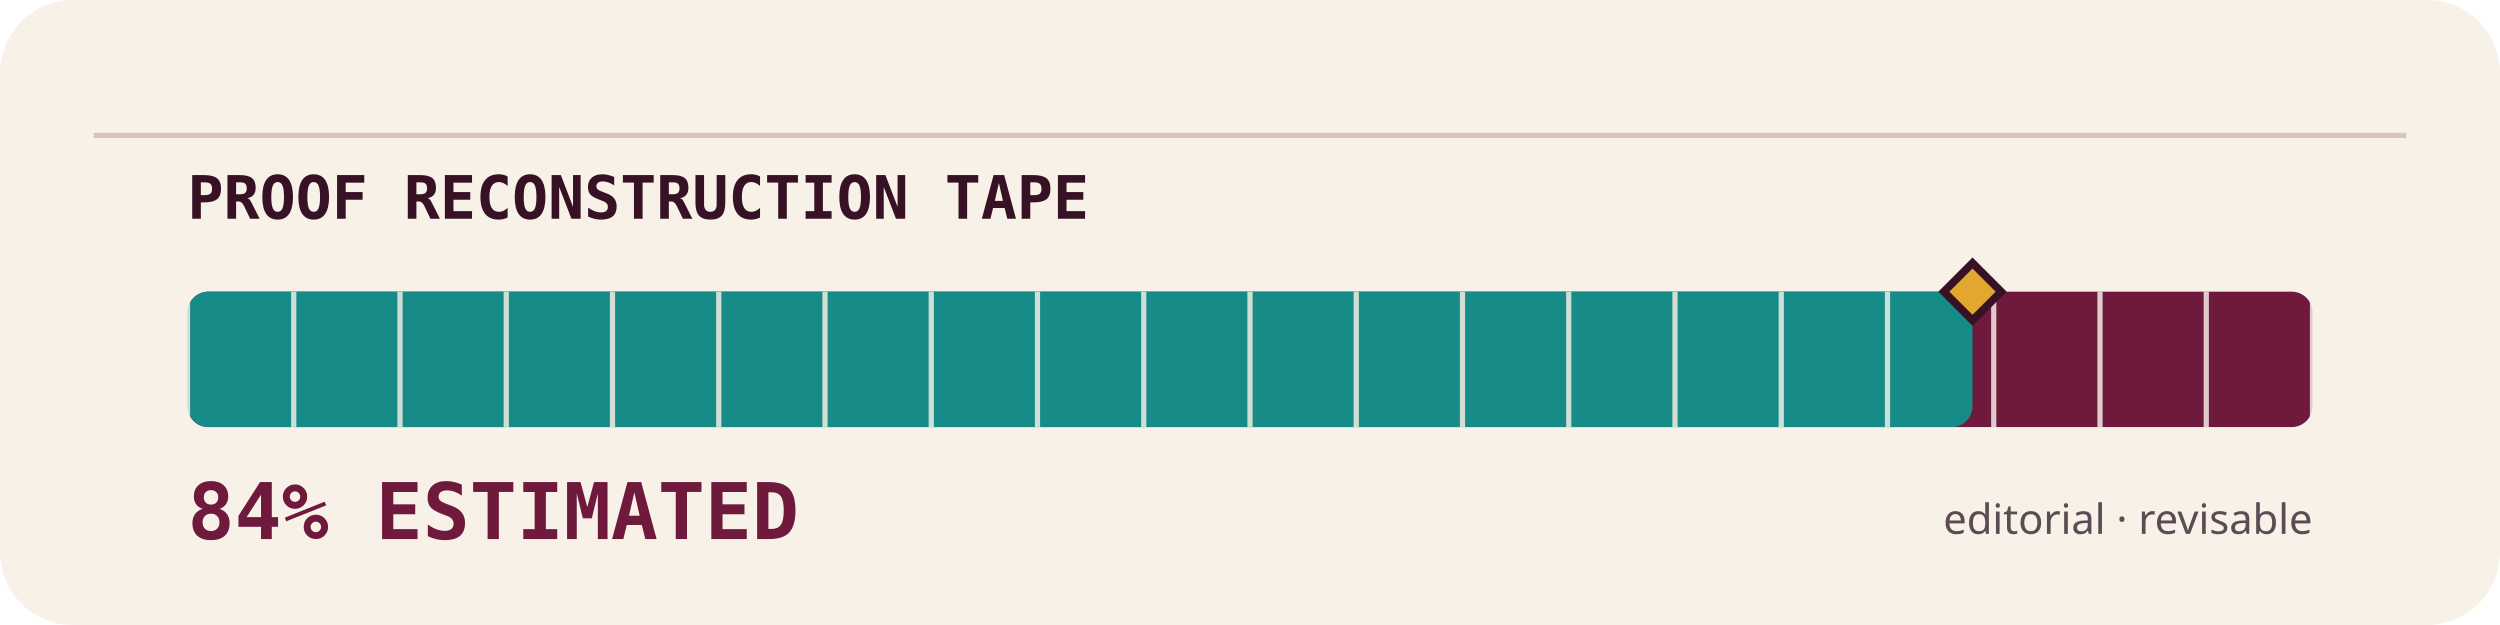
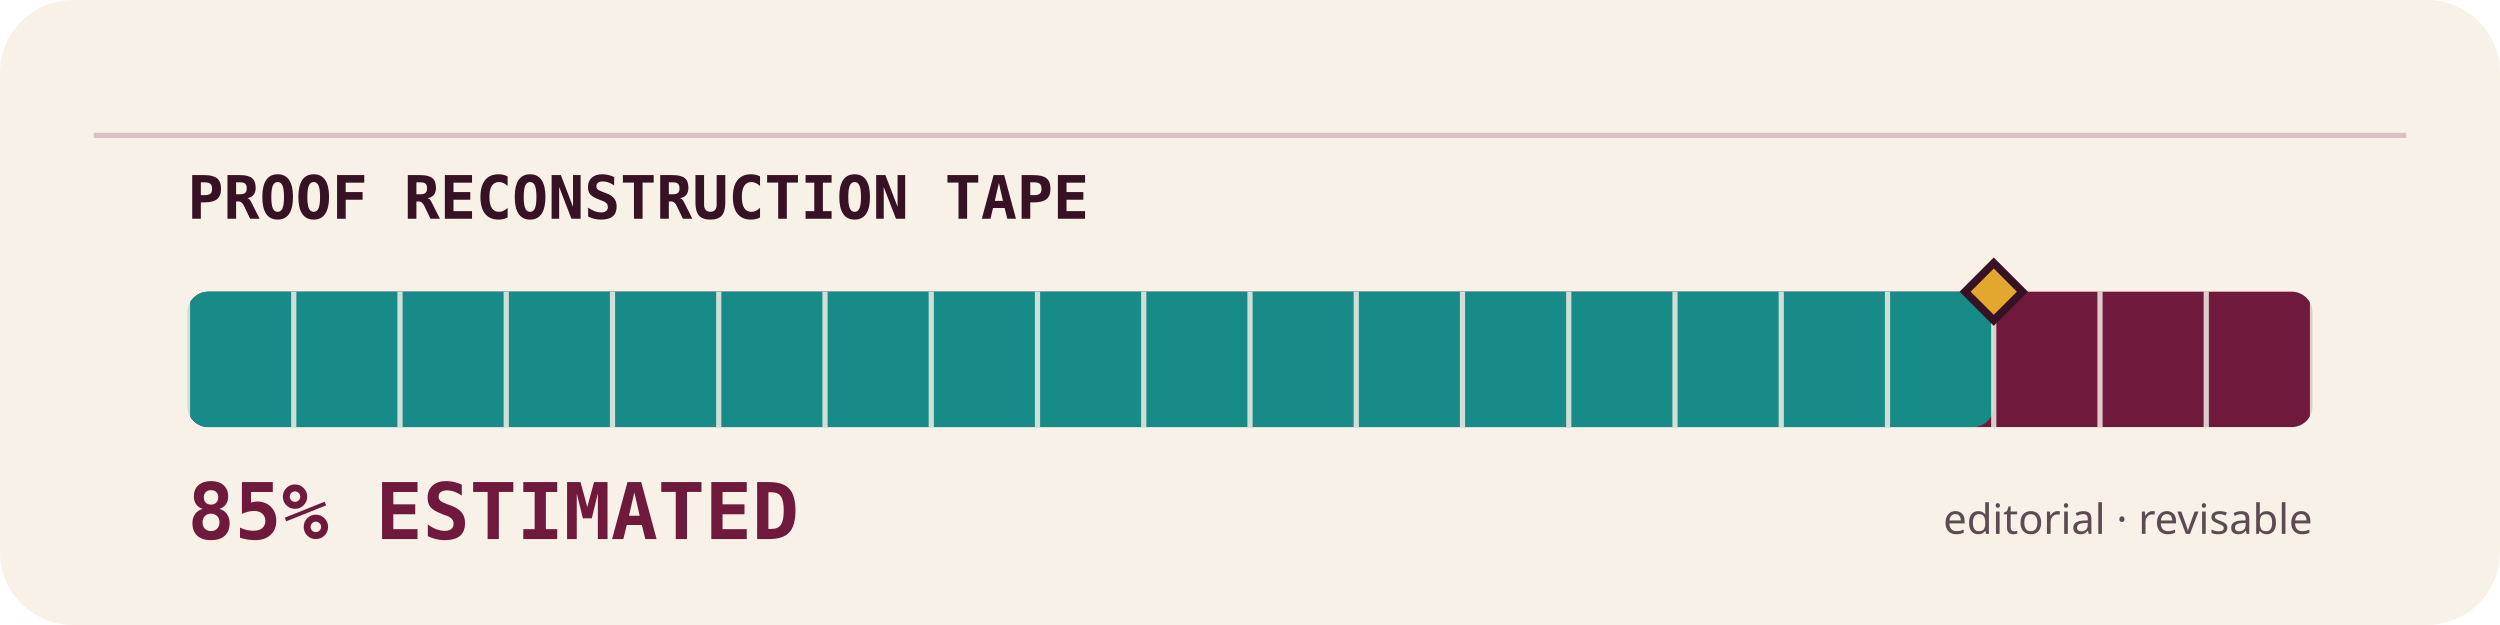
<svg xmlns="http://www.w3.org/2000/svg" viewBox="0 0 960 240" width="960" height="240" role="img" aria-labelledby="proof-progress-title proof-progress-desc">
  <rect width="960" height="240" rx="28" fill="#f8f1e8" />
  <path d="M36 52h888" stroke="#6f193c" stroke-width="2" opacity="0.22" />
  <text x="72" y="84" fill="#371124" font-family="ui-monospace, SFMono-Regular, Menlo, Consolas, monospace" font-size="23" font-weight="700">PROOF RECONSTRUCTION TAPE</text>
  <rect x="72" y="112" width="816" height="52" rx="8" fill="#6f193c" />
-   <rect x="72" y="112" width="685.44" height="52" rx="8" fill="#168b87" />
+   <rect x="72" y="112" width="693.6" height="52" rx="8" fill="#168b87" />
  <path d="M72 112v52" stroke="#f8f1e8" stroke-width="2" opacity="0.82" />
  <path d="M112.8 112v52" stroke="#f8f1e8" stroke-width="2" opacity="0.82" />
  <path d="M153.6 112v52" stroke="#f8f1e8" stroke-width="2" opacity="0.82" />
  <path d="M194.4 112v52" stroke="#f8f1e8" stroke-width="2" opacity="0.82" />
  <path d="M235.2 112v52" stroke="#f8f1e8" stroke-width="2" opacity="0.82" />
  <path d="M276 112v52" stroke="#f8f1e8" stroke-width="2" opacity="0.82" />
  <path d="M316.8 112v52" stroke="#f8f1e8" stroke-width="2" opacity="0.82" />
  <path d="M357.6 112v52" stroke="#f8f1e8" stroke-width="2" opacity="0.82" />
  <path d="M398.4 112v52" stroke="#f8f1e8" stroke-width="2" opacity="0.82" />
  <path d="M439.2 112v52" stroke="#f8f1e8" stroke-width="2" opacity="0.82" />
  <path d="M480 112v52" stroke="#f8f1e8" stroke-width="2" opacity="0.82" />
  <path d="M520.8 112v52" stroke="#f8f1e8" stroke-width="2" opacity="0.82" />
  <path d="M561.6 112v52" stroke="#f8f1e8" stroke-width="2" opacity="0.82" />
  <path d="M602.4 112v52" stroke="#f8f1e8" stroke-width="2" opacity="0.82" />
  <path d="M643.2 112v52" stroke="#f8f1e8" stroke-width="2" opacity="0.82" />
  <path d="M684 112v52" stroke="#f8f1e8" stroke-width="2" opacity="0.82" />
  <path d="M724.8 112v52" stroke="#f8f1e8" stroke-width="2" opacity="0.82" />
  <path d="M765.6 112v52" stroke="#f8f1e8" stroke-width="2" opacity="0.82" />
  <path d="M806.4 112v52" stroke="#f8f1e8" stroke-width="2" opacity="0.82" />
  <path d="M847.2 112v52" stroke="#f8f1e8" stroke-width="2" opacity="0.82" />
  <path d="M888 112v52" stroke="#f8f1e8" stroke-width="2" opacity="0.82" />
-   <path d="M757.44 101l11 11-11 11-11-11z" fill="#e3a72f" stroke="#371124" stroke-width="3" />
-   <text x="72" y="207" fill="#6f193c" font-family="ui-monospace, SFMono-Regular, Menlo, Consolas, monospace" font-size="30" font-weight="800">84% ESTIMATED</text>
+   <path d="M765.6 101l11 11-11 11-11-11z" fill="#e3a72f" stroke="#371124" stroke-width="3" />
+   <text x="72" y="207" fill="#6f193c" font-family="ui-monospace, SFMono-Regular, Menlo, Consolas, monospace" font-size="30" font-weight="800">85% ESTIMATED</text>
  <text x="888" y="205" text-anchor="end" fill="#5d4b54" font-family="system-ui, sans-serif" font-size="16">editorial · revisable</text>
</svg>
